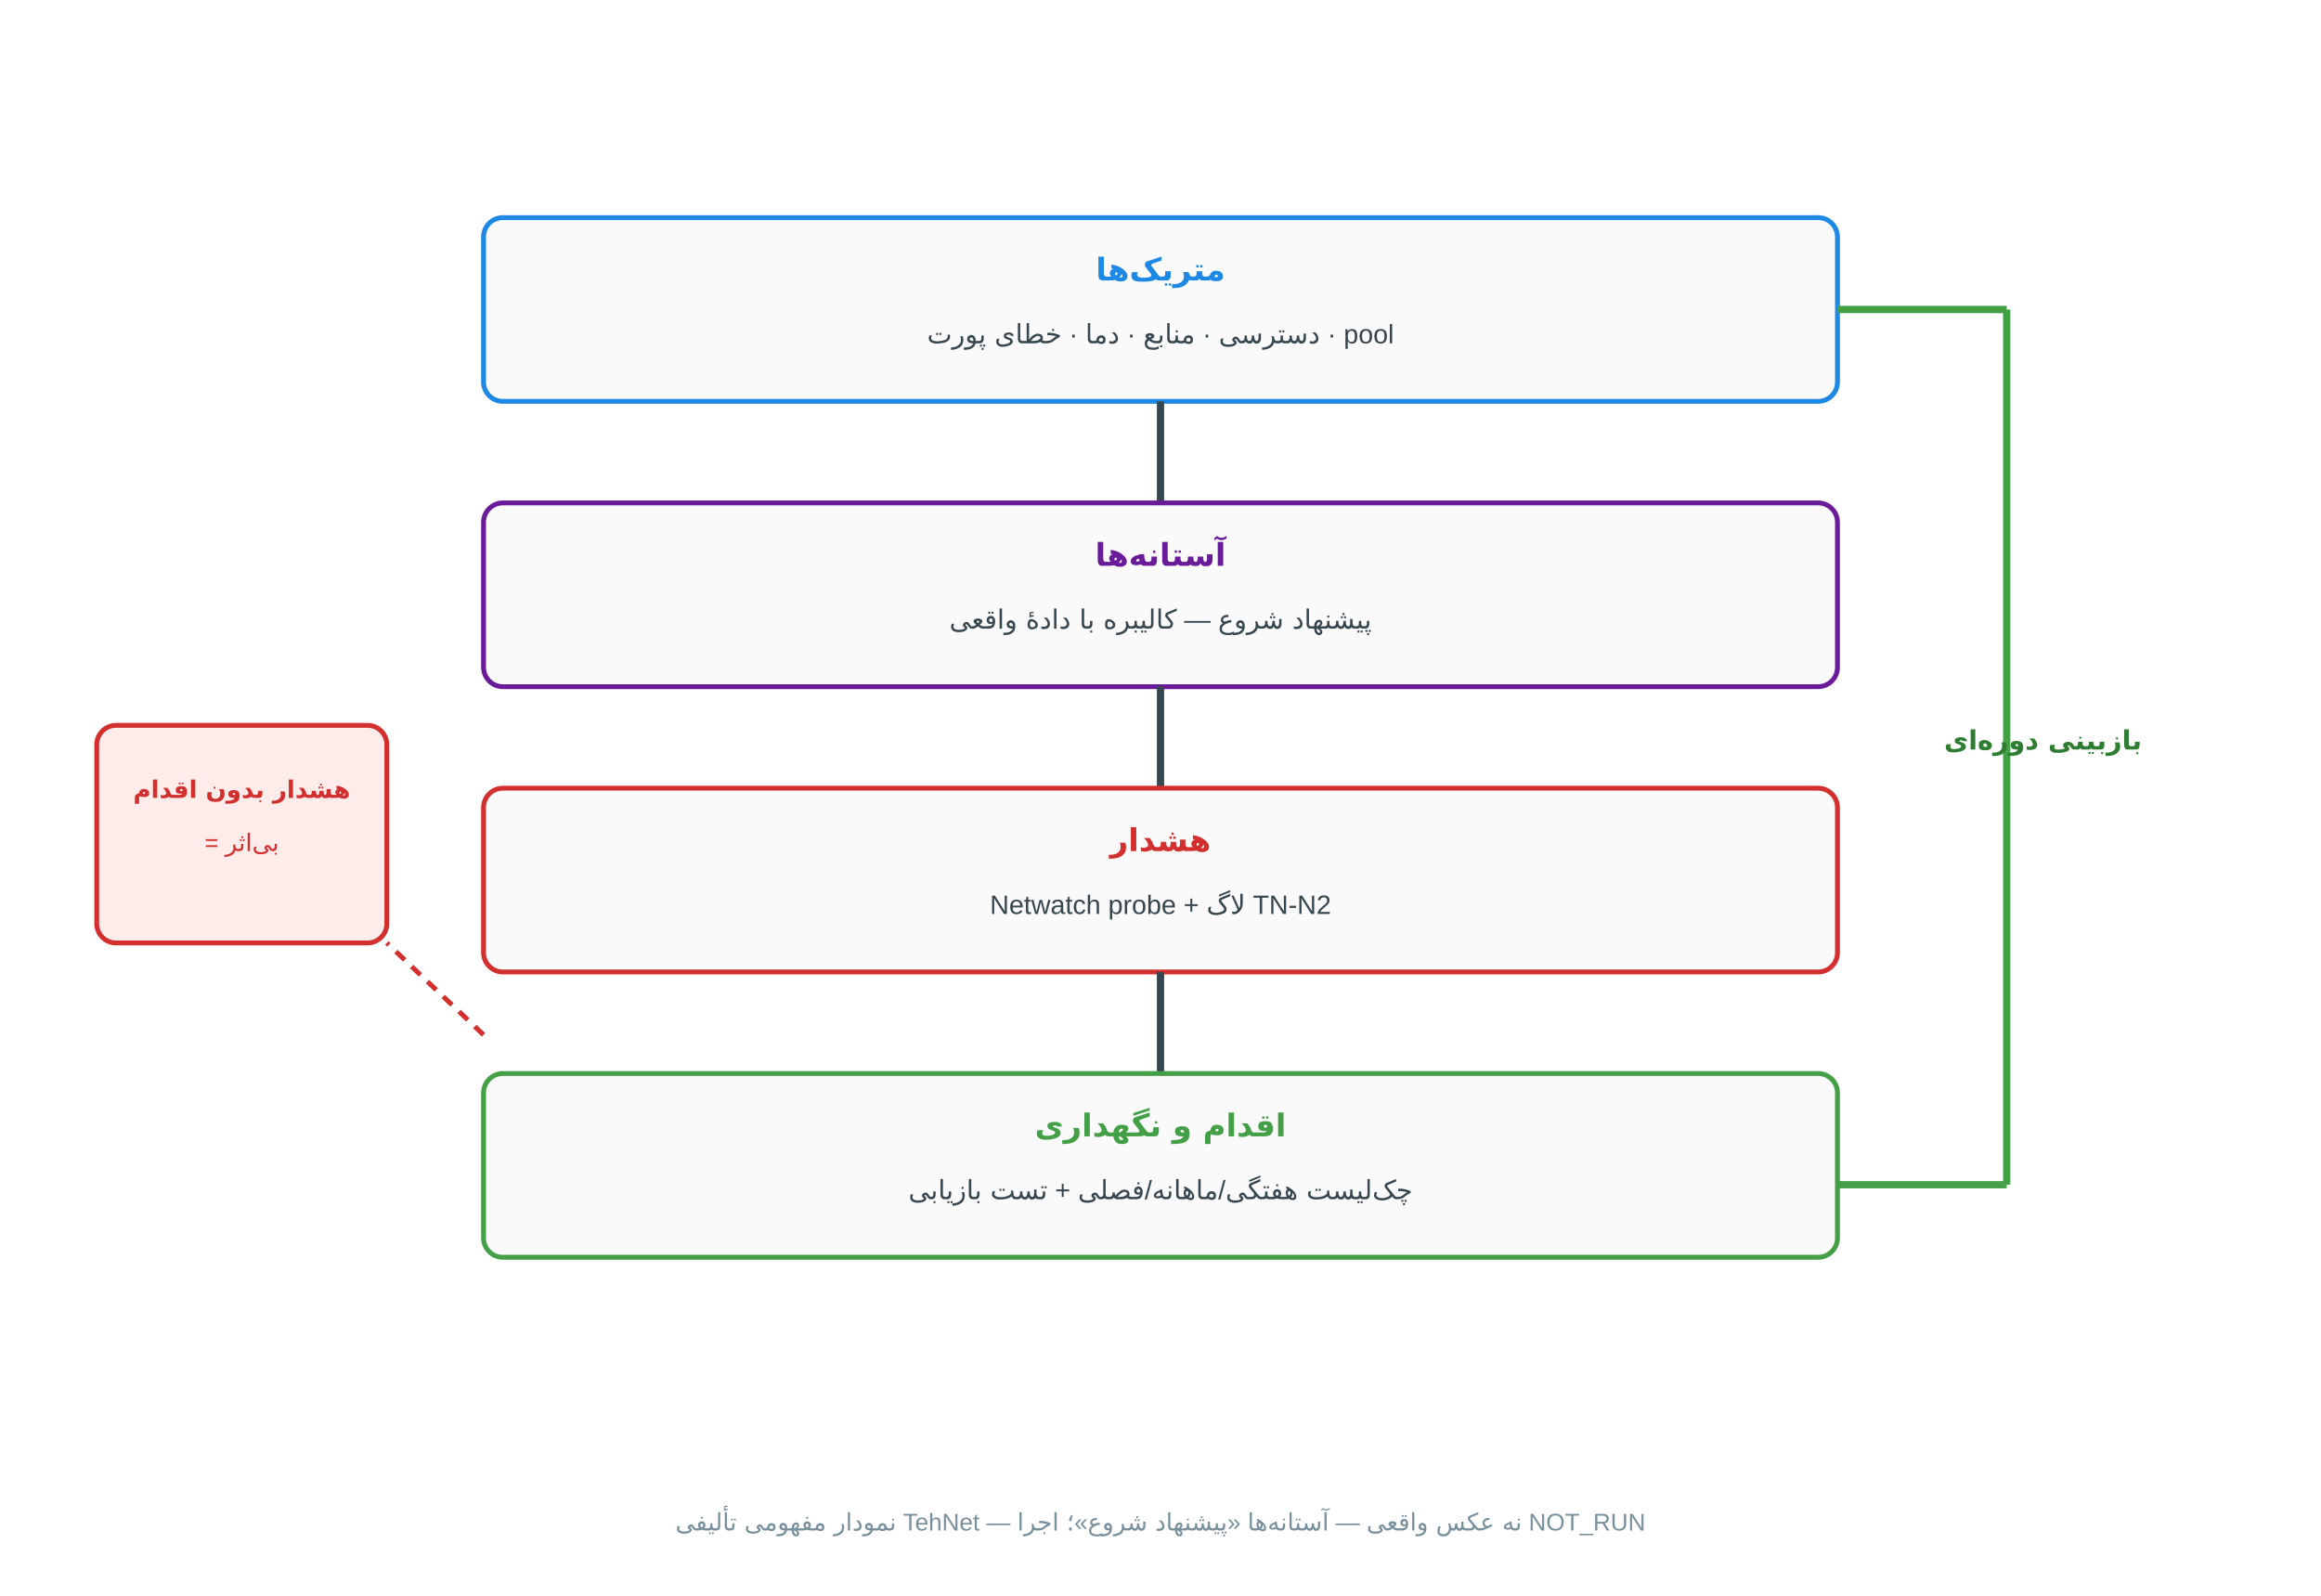
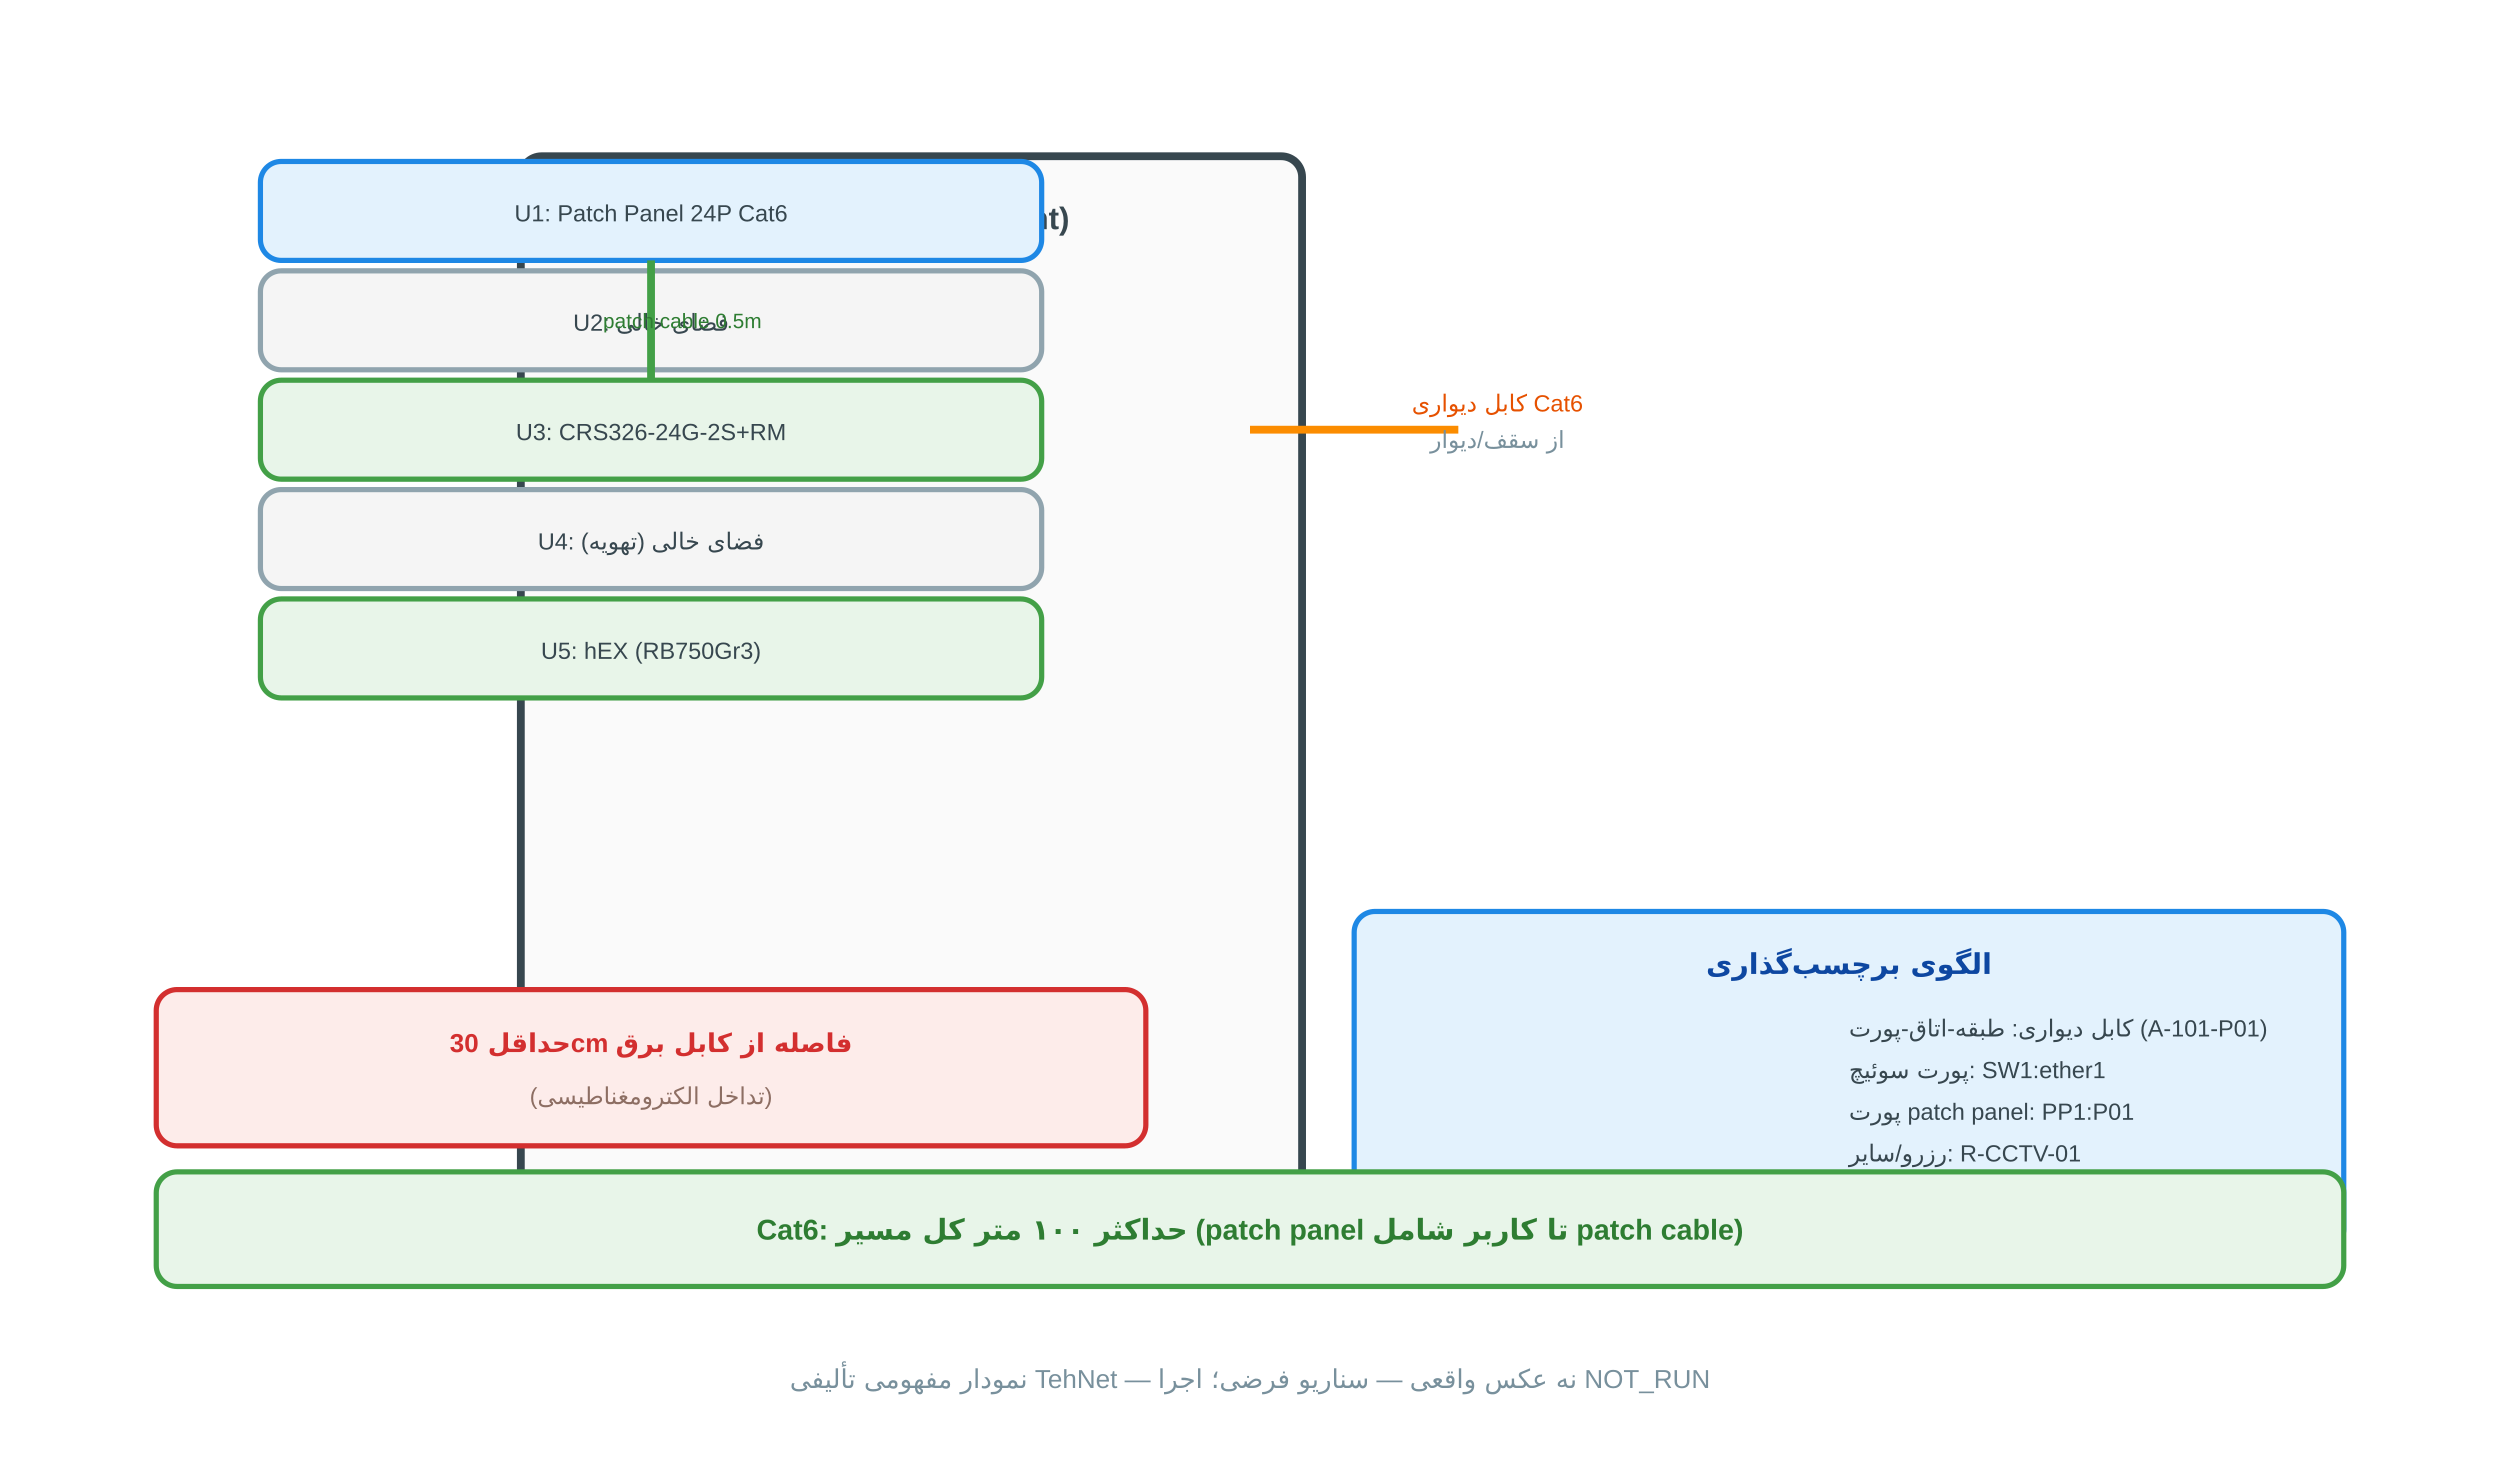
- <svg xmlns="http://www.w3.org/2000/svg" width="960" height="660" viewBox="0 0 960 660">
-   <rect x="200" y="90" width="560" height="76" rx="8" fill="#fafafa" stroke="#1e88e5" stroke-width="2" />
-   <text x="480" y="116" font-family="Tahoma, Segoe UI, Arial, sans-serif" font-size="13" text-anchor="middle" fill="#1e88e5" font-weight="bold">متریک‌ها</text>
-   <text x="480" y="142" font-family="Tahoma, Segoe UI, Arial, sans-serif" font-size="11" text-anchor="middle" fill="#37474f" font-weight="normal">دسترسی · منابع · دما · خطای پورت · pool</text>
-   <line x1="480" y1="166" x2="480" y2="208" stroke="#37474f" stroke-width="3" />
-   <rect x="200" y="208" width="560" height="76" rx="8" fill="#fafafa" stroke="#6a1b9a" stroke-width="2" />
-   <text x="480" y="234" font-family="Tahoma, Segoe UI, Arial, sans-serif" font-size="13" text-anchor="middle" fill="#6a1b9a" font-weight="bold">آستانه‌ها</text>
-   <text x="480" y="260" font-family="Tahoma, Segoe UI, Arial, sans-serif" font-size="11" text-anchor="middle" fill="#37474f" font-weight="normal">پیشنهاد شروع — کالیبره با دادهٔ واقعی</text>
-   <line x1="480" y1="284" x2="480" y2="326" stroke="#37474f" stroke-width="3" />
-   <rect x="200" y="326" width="560" height="76" rx="8" fill="#fafafa" stroke="#d32f2f" stroke-width="2" />
-   <text x="480" y="352" font-family="Tahoma, Segoe UI, Arial, sans-serif" font-size="13" text-anchor="middle" fill="#d32f2f" font-weight="bold">هشدار</text>
-   <text x="480" y="378" font-family="Tahoma, Segoe UI, Arial, sans-serif" font-size="11" text-anchor="middle" fill="#37474f" font-weight="normal">Netwatch probe + لاگ TN-N2</text>
-   <line x1="480" y1="402" x2="480" y2="444" stroke="#37474f" stroke-width="3" />
-   <rect x="200" y="444" width="560" height="76" rx="8" fill="#fafafa" stroke="#43a047" stroke-width="2" />
-   <text x="480" y="470" font-family="Tahoma, Segoe UI, Arial, sans-serif" font-size="13" text-anchor="middle" fill="#43a047" font-weight="bold">اقدام و نگهداری</text>
-   <text x="480" y="496" font-family="Tahoma, Segoe UI, Arial, sans-serif" font-size="11" text-anchor="middle" fill="#37474f" font-weight="normal">چک‌لیست هفتگی/ماهانه/فصلی + تست بازیابی</text>
-   <line x1="760" y1="490" x2="830" y2="490" stroke="#43a047" stroke-width="3" />
-   <line x1="830" y1="490" x2="830" y2="128" stroke="#43a047" stroke-width="3" />
-   <line x1="830" y1="128" x2="760" y2="128" stroke="#43a047" stroke-width="3" />
-   <text x="845" y="310" font-family="Tahoma, Segoe UI, Arial, sans-serif" font-size="11" text-anchor="middle" fill="#2e7d32" font-weight="bold">بازبینی دوره‌ای</text>
-   <rect x="40" y="300" width="120" height="90" rx="8" fill="#fdecea" stroke="#d32f2f" stroke-width="2" />
-   <text x="100" y="330" font-family="Tahoma, Segoe UI, Arial, sans-serif" font-size="10" text-anchor="middle" fill="#d32f2f" font-weight="bold">هشدار بدون اقدام</text>
-   <text x="100" y="352" font-family="Tahoma, Segoe UI, Arial, sans-serif" font-size="10" text-anchor="middle" fill="#d32f2f" font-weight="normal">= بی‌اثر</text>
-   <line x1="200" y1="428" x2="160" y2="390" stroke="#d32f2f" stroke-width="2" stroke-dasharray="5,4" />
-   <text x="480" y="633" font-family="Tahoma, Segoe UI, Arial, sans-serif" font-size="10" text-anchor="middle" fill="#78909c" font-weight="normal">نمودار مفهومی تألیفی TehNet — نه عکس واقعی — آستانه‌ها «پیشنهاد شروع»؛ اجرا NOT_RUN</text>
+ <svg xmlns="http://www.w3.org/2000/svg" width="960" height="560" viewBox="0 0 960 560">
+   <rect x="200" y="60" width="300" height="420" rx="8" fill="#fafafa" stroke="#37474f" stroke-width="3" />
+   <text x="350" y="88" font-family="Tahoma, Segoe UI, Arial, sans-serif" font-size="12" text-anchor="middle" fill="#37474f" font-weight="bold">رک ۱۲U (wall-mount)</text>
+   <rect x="100" y="62" width="300" height="38" rx="8" fill="#e3f2fd" stroke="#1e88e5" stroke-width="2" />
+   <text x="250" y="85" font-family="Tahoma, Segoe UI, Arial, sans-serif" font-size="9" text-anchor="middle" fill="#37474f" font-weight="normal">U1: Patch Panel 24P Cat6</text>
+   <rect x="100" y="104" width="300" height="38" rx="8" fill="#f5f5f5" stroke="#90a4ae" stroke-width="2" />
+   <text x="250" y="127" font-family="Tahoma, Segoe UI, Arial, sans-serif" font-size="9" text-anchor="middle" fill="#37474f" font-weight="normal">U2: فضای خالی</text>
+   <rect x="100" y="146" width="300" height="38" rx="8" fill="#e8f5e9" stroke="#43a047" stroke-width="2" />
+   <text x="250" y="169" font-family="Tahoma, Segoe UI, Arial, sans-serif" font-size="9" text-anchor="middle" fill="#37474f" font-weight="normal">U3: CRS326-24G-2S+RM</text>
+   <rect x="100" y="188" width="300" height="38" rx="8" fill="#f5f5f5" stroke="#90a4ae" stroke-width="2" />
+   <text x="250" y="211" font-family="Tahoma, Segoe UI, Arial, sans-serif" font-size="9" text-anchor="middle" fill="#37474f" font-weight="normal">U4: فضای خالی (تهویه)</text>
+   <rect x="100" y="230" width="300" height="38" rx="8" fill="#e8f5e9" stroke="#43a047" stroke-width="2" />
+   <text x="250" y="253" font-family="Tahoma, Segoe UI, Arial, sans-serif" font-size="9" text-anchor="middle" fill="#37474f" font-weight="normal">U5: hEX (RB750Gr3)</text>
+   <line x1="250" y1="100" x2="250" y2="146" stroke="#43a047" stroke-width="3" />
+   <text x="262" y="126" font-family="Tahoma, Segoe UI, Arial, sans-serif" font-size="8" text-anchor="middle" fill="#2e7d32" font-weight="normal">patch cable 0.5m</text>
+   <line x1="480" y1="165" x2="560" y2="165" stroke="#fb8c00" stroke-width="3" />
+   <text x="575" y="158" font-family="Tahoma, Segoe UI, Arial, sans-serif" font-size="9" text-anchor="middle" fill="#e65100" font-weight="normal">کابل دیواری Cat6</text>
+   <text x="575" y="172" font-family="Tahoma, Segoe UI, Arial, sans-serif" font-size="9" text-anchor="middle" fill="#78909c" font-weight="normal">از سقف/دیوار</text>
+   <rect x="520" y="350" width="380" height="130" rx="8" fill="#e3f2fd" stroke="#1e88e5" stroke-width="2" />
+   <text x="710" y="374" font-family="Tahoma, Segoe UI, Arial, sans-serif" font-size="11" text-anchor="middle" fill="#0d47a1" font-weight="bold">الگوی برچسب‌گذاری</text>
+   <text x="710" y="398" font-family="Tahoma, Segoe UI, Arial, sans-serif" font-size="9" text-anchor="start" fill="#37474f" font-weight="normal">کابل دیواری: طبقه-اتاق-پورت (A-101-P01)</text>
+   <text x="710" y="414" font-family="Tahoma, Segoe UI, Arial, sans-serif" font-size="9" text-anchor="start" fill="#37474f" font-weight="normal">پورت سوئیچ: SW1:ether1</text>
+   <text x="710" y="430" font-family="Tahoma, Segoe UI, Arial, sans-serif" font-size="9" text-anchor="start" fill="#37474f" font-weight="normal">پورت patch panel: PP1:P01</text>
+   <text x="710" y="446" font-family="Tahoma, Segoe UI, Arial, sans-serif" font-size="9" text-anchor="start" fill="#37474f" font-weight="normal">رزرو/سایر: R-CCTV-01</text>
+   <rect x="60" y="380" width="380" height="60" rx="8" fill="#fdecea" stroke="#d32f2f" stroke-width="2" />
+   <text x="250" y="404" font-family="Tahoma, Segoe UI, Arial, sans-serif" font-size="10" text-anchor="middle" fill="#d32f2f" font-weight="bold">حداقل 30cm فاصله از کابل برق</text>
+   <text x="250" y="424" font-family="Tahoma, Segoe UI, Arial, sans-serif" font-size="9" text-anchor="middle" fill="#8d6e63" font-weight="normal">(تداخل الکترومغناطیسی)</text>
+   <rect x="60" y="450" width="840" height="44" rx="8" fill="#e8f5e9" stroke="#43a047" stroke-width="2" />
+   <text x="480" y="476" font-family="Tahoma, Segoe UI, Arial, sans-serif" font-size="11" text-anchor="middle" fill="#2e7d32" font-weight="bold">Cat6: حداکثر ۱۰۰ متر کل مسیر (patch panel تا کاربر شامل patch cable)</text>
+   <text x="480" y="533" font-family="Tahoma, Segoe UI, Arial, sans-serif" font-size="10" text-anchor="middle" fill="#78909c" font-weight="normal">نمودار مفهومی تألیفی TehNet — نه عکس واقعی — سناریو فرضی؛ اجرا NOT_RUN</text>
</svg>
